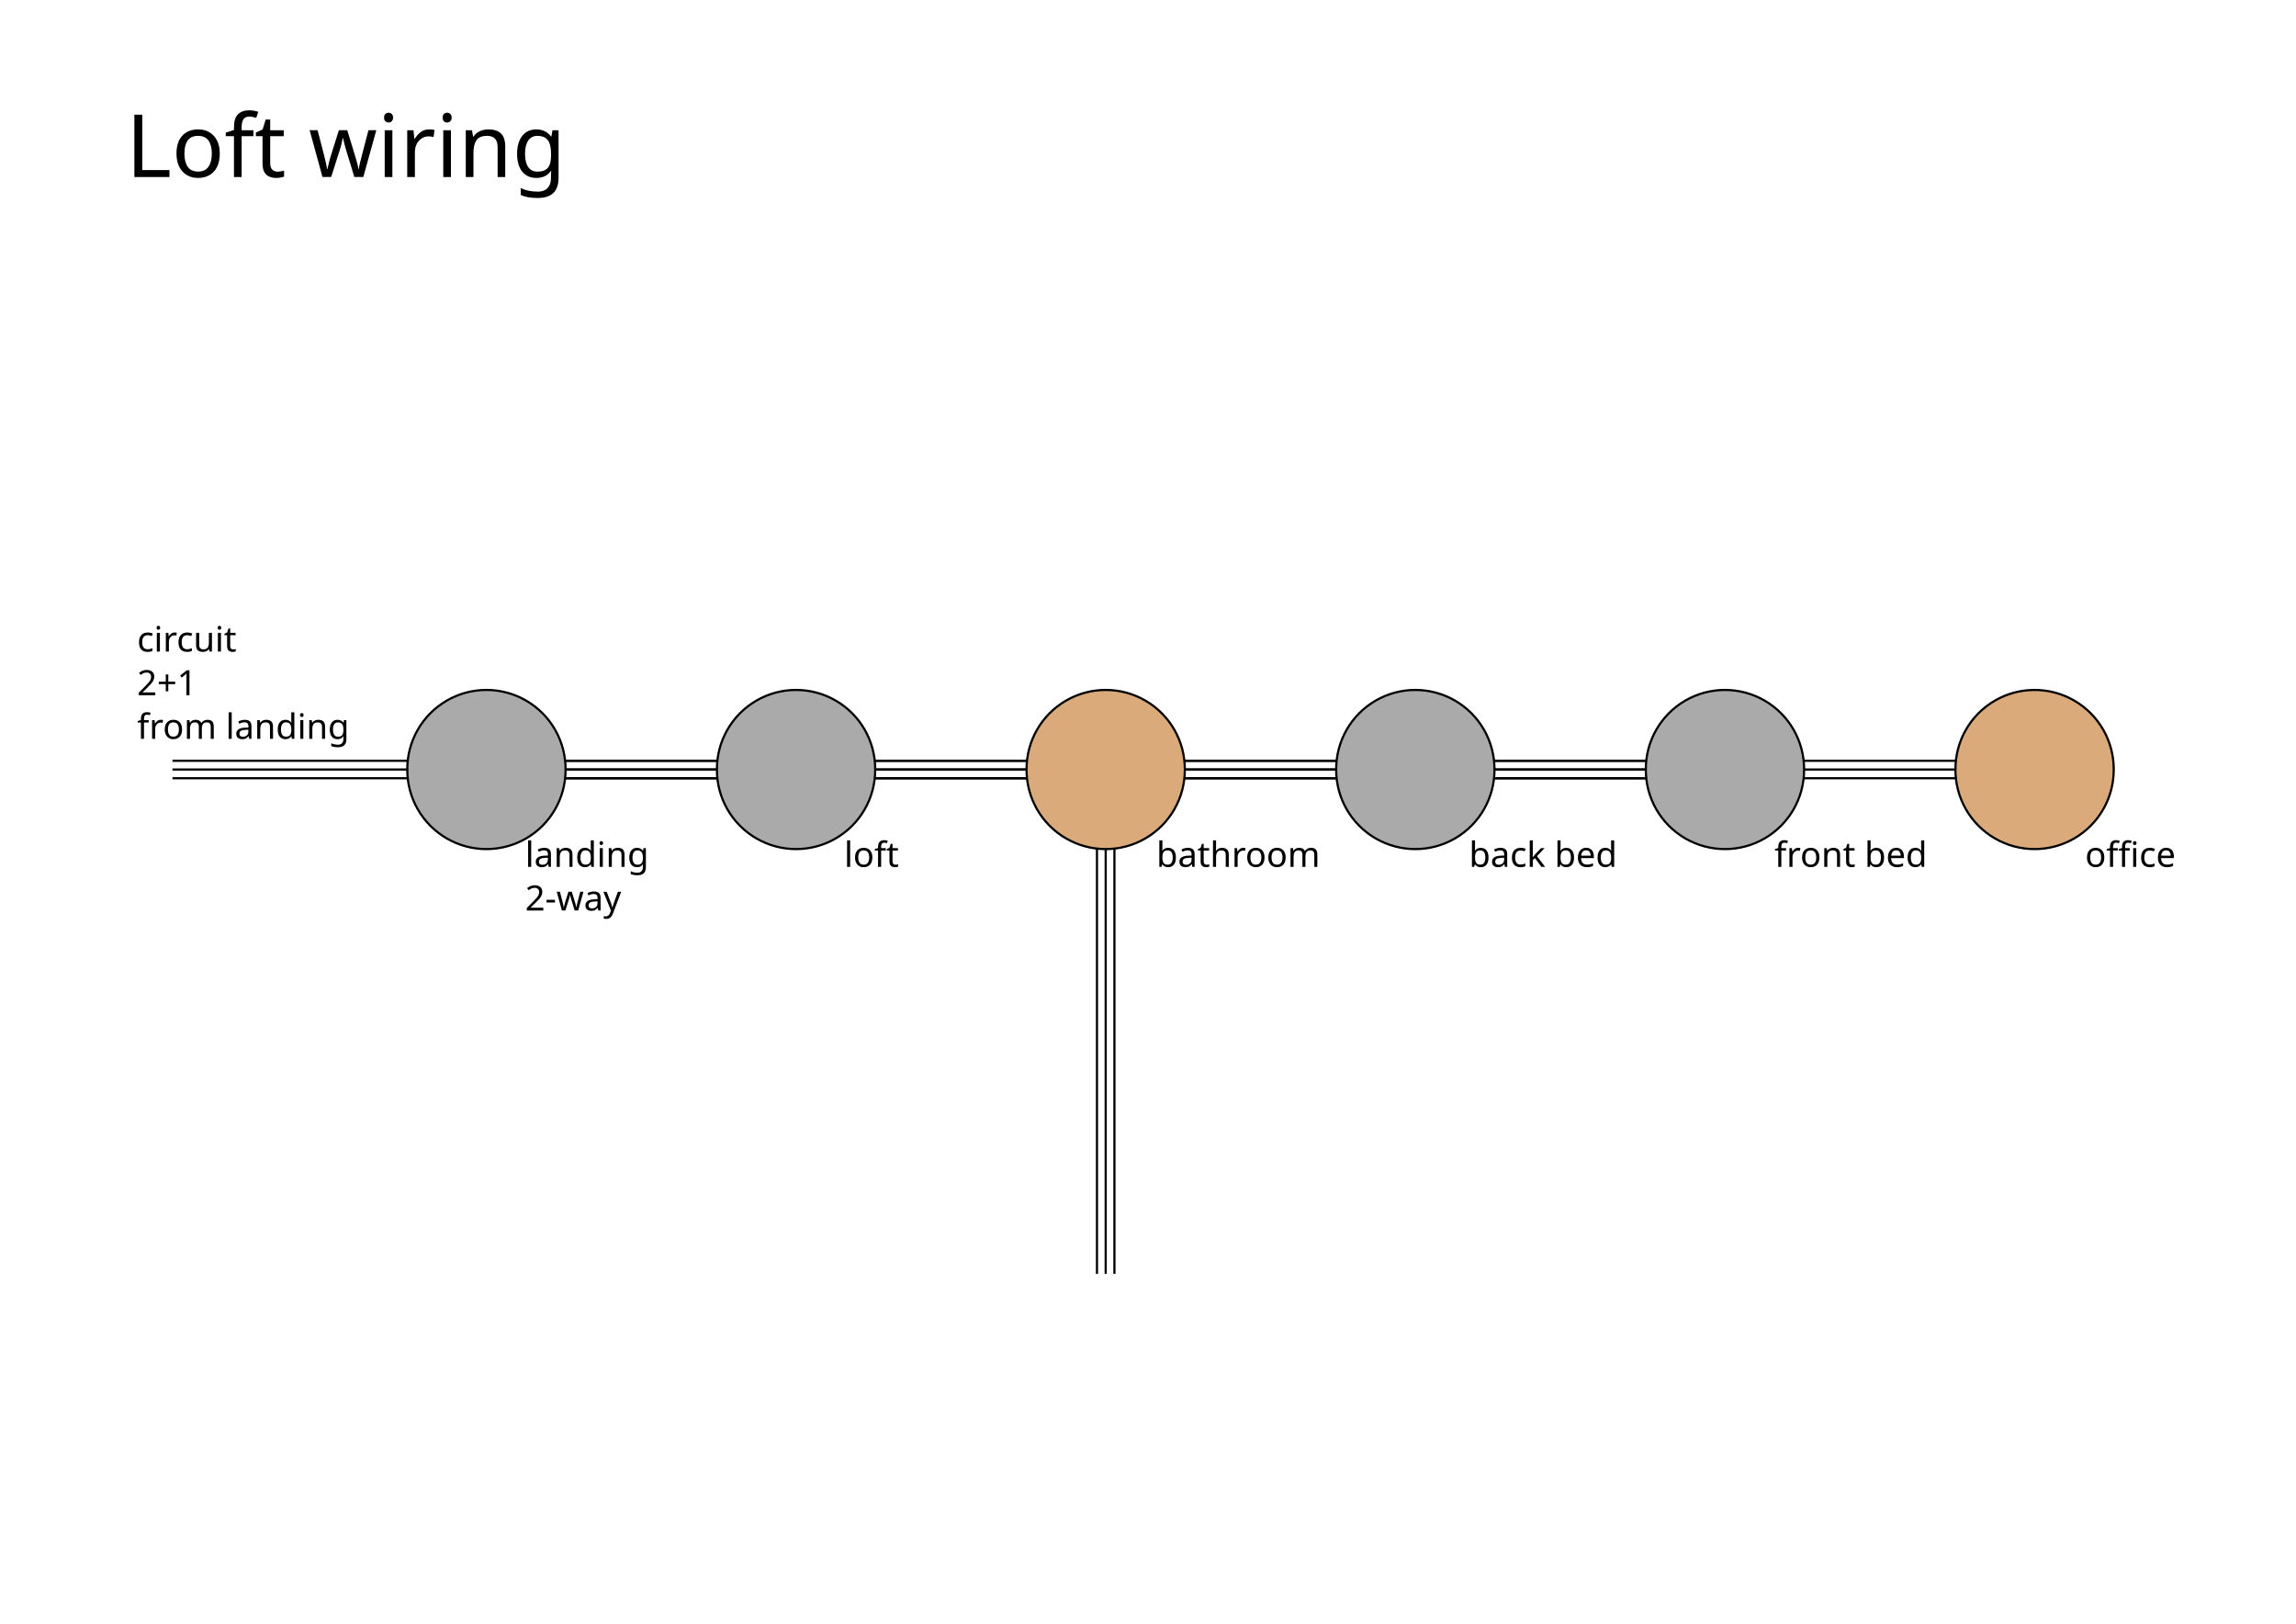
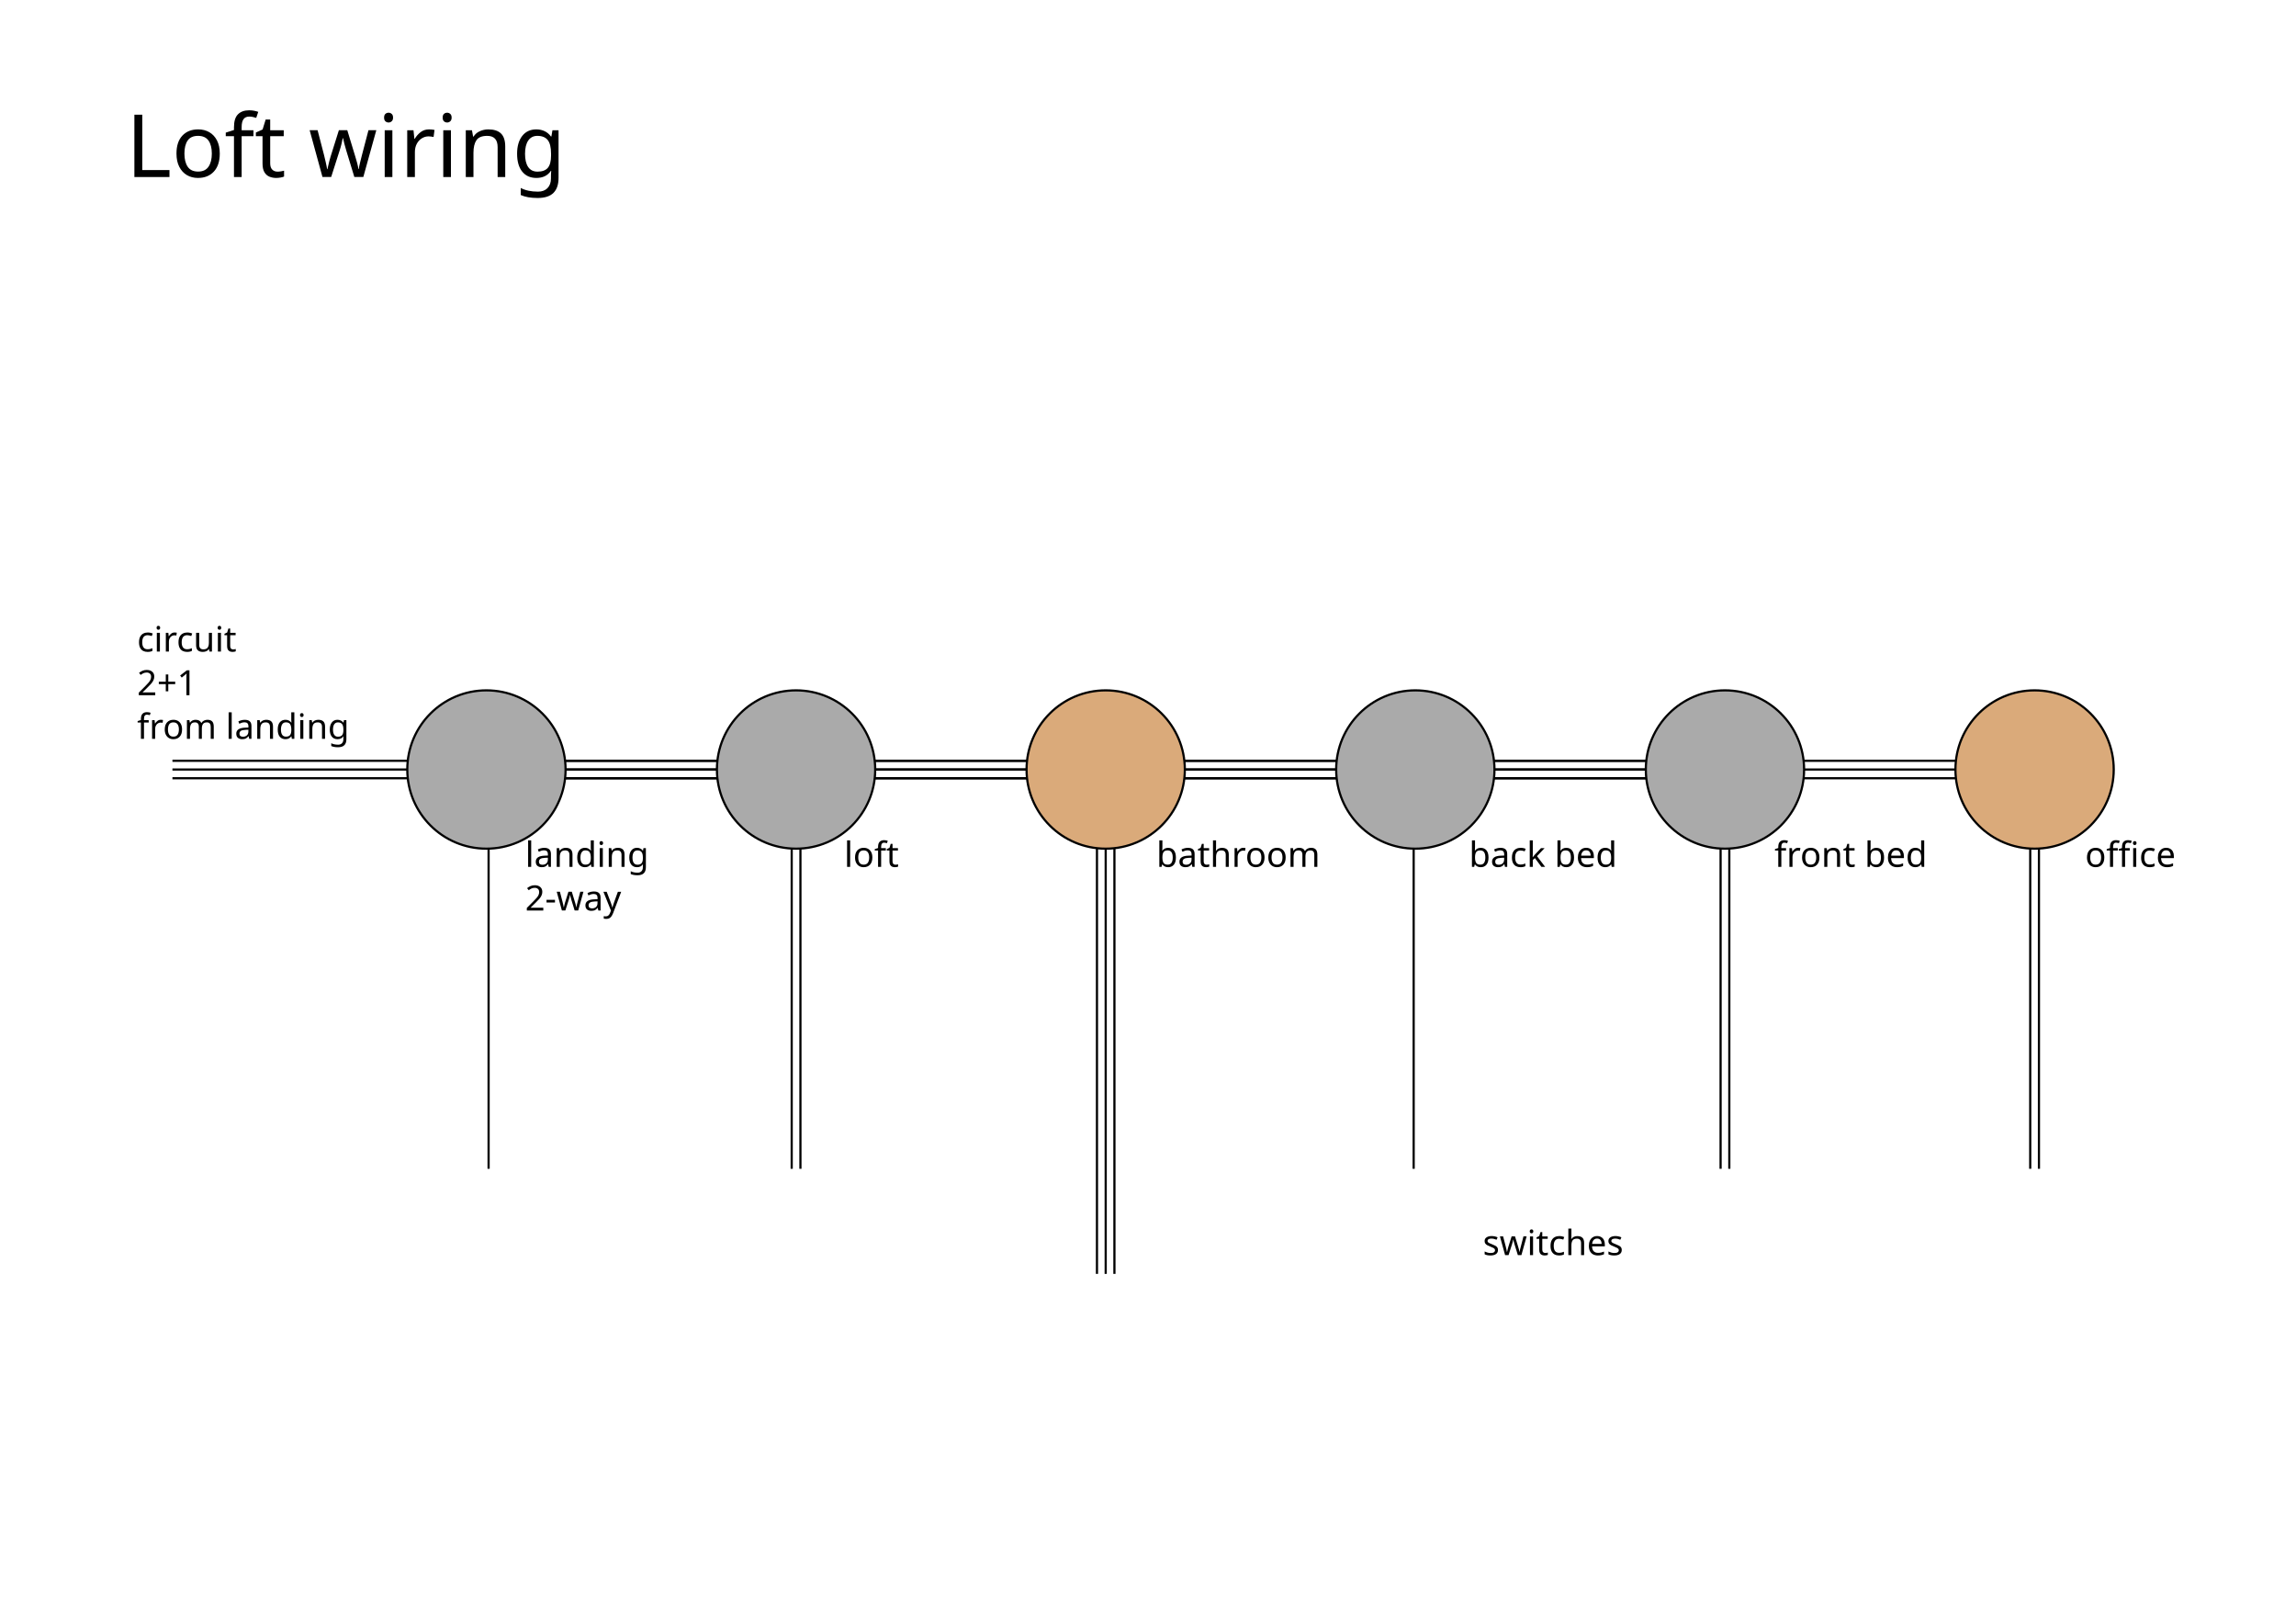
<svg xmlns="http://www.w3.org/2000/svg" width="1052.362" height="744.094" id="svg2" version="1.1">
  <defs id="defs4" />
  <g id="layer1" transform="translate(0,-308.2677)">
+     <g id="g3067" transform="translate(2.67976,0)">
+       <path style="fill:none;stroke:#000000;stroke-width:1px;stroke-linecap:butt;stroke-linejoin:miter;stroke-opacity:1" d="m 785.946,662.733 0,181.159" id="path3063" />
+       <path id="path3065" d="m 789.946,662.733 0,181.159" style="fill:none;stroke:#000000;stroke-width:1px;stroke-linecap:butt;stroke-linejoin:miter;stroke-opacity:1" />
+     </g>
+     <g transform="translate(144.5974,0)" id="g3071">
+       <path id="path3073" d="m 785.946,662.733 0,181.159" style="fill:none;stroke:#000000;stroke-width:1px;stroke-linecap:butt;stroke-linejoin:miter;stroke-opacity:1" />
+       <path style="fill:none;stroke:#000000;stroke-width:1px;stroke-linecap:butt;stroke-linejoin:miter;stroke-opacity:1" d="m 789.946,662.733 0,181.159" id="path3075" />
+     </g>
+     <g id="g3077" transform="translate(-423.0732,0)">
+       <path style="fill:none;stroke:#000000;stroke-width:1px;stroke-linecap:butt;stroke-linejoin:miter;stroke-opacity:1" d="m 785.946,662.733 0,181.159" id="path3079" />
+       <path id="path3081" d="m 789.946,662.733 0,181.159" style="fill:none;stroke:#000000;stroke-width:1px;stroke-linecap:butt;stroke-linejoin:miter;stroke-opacity:1" />
+     </g>
+     <path style="fill:none;stroke:#000000;stroke-width:1px;stroke-linecap:butt;stroke-linejoin:miter;stroke-opacity:1" d="m 223.946,354.466 0,181.159" id="path3027" transform="translate(0,308.2677)" />
+     <path style="fill:none;stroke:#000000;stroke-width:1px;stroke-linecap:butt;stroke-linejoin:miter;stroke-opacity:1" d="m 647.946,662.733 0,181.159" id="path3031" />
    <g id="g3864" transform="translate(-76.19124,-124.8137)">
      <path style="fill:none;stroke:#000000;stroke-width:1px;stroke-linecap:butt;stroke-linejoin:miter;stroke-opacity:1" d="m 582.981,1016.859 0,-229.408" id="path3855" />
      <path id="path3860" d="m 586.981,1016.859 0,-229.408" style="fill:none;stroke:#000000;stroke-width:1px;stroke-linecap:butt;stroke-linejoin:miter;stroke-opacity:1" />
      <path style="fill:none;stroke:#000000;stroke-width:1px;stroke-linecap:butt;stroke-linejoin:miter;stroke-opacity:1" d="m 578.981,1016.859 0,-229.408" id="path3862" />
    </g>
    <g id="g3814" transform="translate(-144,0)">
      <path style="fill:none;stroke:#000000;stroke-width:1px;stroke-linecap:butt;stroke-linejoin:miter;stroke-opacity:1" d="m 223.035,352.645 711.892,0" id="path3816" transform="translate(0,308.2677)" />
      <path id="path3818" d="m 223.035,656.913 711.892,0" style="fill:none;stroke:#000000;stroke-width:1px;stroke-linecap:butt;stroke-linejoin:miter;stroke-opacity:1" />
      <path style="fill:none;stroke:#000000;stroke-width:1px;stroke-linecap:butt;stroke-linejoin:miter;stroke-opacity:1" d="m 223.035,664.913 711.892,0" id="path3820" />
    </g>
    <g id="g3779">
      <path transform="translate(0,308.2677)" id="path3773" d="m 223.035,352.645 711.892,0" style="fill:none;stroke:#000000;stroke-width:1px;stroke-linecap:butt;stroke-linejoin:miter;stroke-opacity:1" />
      <path style="fill:none;stroke:#000000;stroke-width:1px;stroke-linecap:butt;stroke-linejoin:miter;stroke-opacity:1" d="m 223.035,656.913 711.892,0" id="path3775" />
      <path id="path3777" d="m 223.035,664.913 711.892,0" style="fill:none;stroke:#000000;stroke-width:1px;stroke-linecap:butt;stroke-linejoin:miter;stroke-opacity:1" />
    </g>
-     <path style="fill:#aaaaaa;fill-opacity:1;stroke:#000000;stroke-width:0.999;stroke-miterlimit:4;stroke-opacity:1;stroke-dasharray:none;stroke-dashoffset:0.38" id="path2993" d="m 503.436,355.679 a 36.276,36.276 0 1 1 -72.551,0 36.276,36.276 0 1 1 72.551,0 z" transform="translate(-244.2057,305.2337)" />
-     <path transform="translate(-102.288,305.2337)" d="m 503.436,355.679 a 36.276,36.276 0 1 1 -72.551,0 36.276,36.276 0 1 1 72.551,0 z" id="path2995" style="fill:#aaaaaa;fill-opacity:1;stroke:#000000;stroke-width:0.999;stroke-miterlimit:4;stroke-opacity:1;stroke-dasharray:none;stroke-dashoffset:0.38" />
-     <path style="fill:#daaa7a;fill-opacity:1;stroke:#000000;stroke-width:0.999;stroke-miterlimit:4;stroke-opacity:1;stroke-dasharray:none;stroke-dashoffset:0.38" id="path2997" d="m 503.436,355.679 a 36.276,36.276 0 1 1 -72.551,0 36.276,36.276 0 1 1 72.551,0 z" transform="translate(39.62963,305.2337)" />
-     <path transform="translate(181.5473,305.2337)" d="m 503.436,355.679 a 36.276,36.276 0 1 1 -72.551,0 36.276,36.276 0 1 1 72.551,0 z" id="path2999" style="fill:#aaaaaa;fill-opacity:1;stroke:#000000;stroke-width:0.999;stroke-miterlimit:4;stroke-opacity:1;stroke-dasharray:none;stroke-dashoffset:0.38" />
-     <path style="fill:#aaaaaa;fill-opacity:1;stroke:#000000;stroke-width:0.999;stroke-miterlimit:4;stroke-opacity:1;stroke-dasharray:none;stroke-dashoffset:0.38" id="path3001" d="m 503.436,355.679 a 36.276,36.276 0 1 1 -72.551,0 36.276,36.276 0 1 1 72.551,0 z" transform="translate(323.4649,305.2337)" />
-     <path transform="translate(465.3826,305.2337)" d="m 503.436,355.679 a 36.276,36.276 0 1 1 -72.551,0 36.276,36.276 0 1 1 72.551,0 z" id="path3003" style="fill:#daaa7a;fill-opacity:1;stroke:#000000;stroke-width:0.999;stroke-miterlimit:4;stroke-opacity:1;stroke-dasharray:none;stroke-dashoffset:0.38" />
+     <path style="fill:#aaaaaa;fill-opacity:1;stroke:#000000;stroke-width:0.999;stroke-miterlimit:4;stroke-opacity:1;stroke-dasharray:none;stroke-dashoffset:0.38" id="path2993" d="m 503.436,355.679 c 0,20.035 -16.241,36.276 -36.276,36.276 -20.035,0 -36.276,-16.241 -36.276,-36.276 0,-20.035 16.241,-36.276 36.276,-36.276 20.035,0 36.276,16.241 36.276,36.276 z" transform="translate(-244.2057,305.2337)" />
+     <path transform="translate(-102.288,305.2337)" d="m 503.436,355.679 c 0,20.035 -16.241,36.276 -36.276,36.276 -20.035,0 -36.276,-16.241 -36.276,-36.276 0,-20.035 16.241,-36.276 36.276,-36.276 20.035,0 36.276,16.241 36.276,36.276 z" id="path2995" style="fill:#aaaaaa;fill-opacity:1;stroke:#000000;stroke-width:0.999;stroke-miterlimit:4;stroke-opacity:1;stroke-dasharray:none;stroke-dashoffset:0.38" />
+     <path style="fill:#daaa7a;fill-opacity:1;stroke:#000000;stroke-width:0.999;stroke-miterlimit:4;stroke-opacity:1;stroke-dasharray:none;stroke-dashoffset:0.38" id="path2997" d="m 503.436,355.679 c 0,20.035 -16.241,36.276 -36.276,36.276 -20.035,0 -36.276,-16.241 -36.276,-36.276 0,-20.035 16.241,-36.276 36.276,-36.276 20.035,0 36.276,16.241 36.276,36.276 z" transform="translate(39.62963,305.2337)" />
+     <path transform="translate(181.5473,305.2337)" d="m 503.436,355.679 c 0,20.035 -16.241,36.276 -36.276,36.276 -20.035,0 -36.276,-16.241 -36.276,-36.276 0,-20.035 16.241,-36.276 36.276,-36.276 20.035,0 36.276,16.241 36.276,36.276 z" id="path2999" style="fill:#aaaaaa;fill-opacity:1;stroke:#000000;stroke-width:0.999;stroke-miterlimit:4;stroke-opacity:1;stroke-dasharray:none;stroke-dashoffset:0.38" />
+     <path style="fill:#aaaaaa;fill-opacity:1;stroke:#000000;stroke-width:0.999;stroke-miterlimit:4;stroke-opacity:1;stroke-dasharray:none;stroke-dashoffset:0.38" id="path3001" d="m 503.436,355.679 c 0,20.035 -16.241,36.276 -36.276,36.276 -20.035,0 -36.276,-16.241 -36.276,-36.276 0,-20.035 16.241,-36.276 36.276,-36.276 20.035,0 36.276,16.241 36.276,36.276 z" transform="translate(323.4649,305.2337)" />
+     <path transform="translate(465.3826,305.2337)" d="m 503.436,355.679 c 0,20.035 -16.241,36.276 -36.276,36.276 -20.035,0 -36.276,-16.241 -36.276,-36.276 0,-20.035 16.241,-36.276 36.276,-36.276 20.035,0 36.276,16.241 36.276,36.276 z" id="path3003" style="fill:#daaa7a;fill-opacity:1;stroke:#000000;stroke-width:0.999;stroke-miterlimit:4;stroke-opacity:1;stroke-dasharray:none;stroke-dashoffset:0.38" />
    <text xml:space="preserve" style="font-size:40px;font-style:normal;font-weight:normal;line-height:125%;letter-spacing:0px;word-spacing:0px;fill:#000000;fill-opacity:1;stroke:none;font-family:Sans" x="57.724" y="389.408" id="text3784">
      <tspan id="tspan3786" x="57.724" y="389.408">Loft wiring</tspan>
    </text>
    <text xml:space="preserve" style="font-size:16px;font-style:normal;font-variant:normal;font-weight:normal;font-stretch:normal;text-align:start;line-height:125%;letter-spacing:0px;word-spacing:0px;writing-mode:lr-tb;text-anchor:start;fill:#000000;fill-opacity:1;stroke:none;font-family:Sans;-inkscape-font-specification:Sans" x="955.686" y="705.52" id="text3788">
      <tspan id="tspan3790" x="955.686" y="705.52">office</tspan>
    </text>
    <text xml:space="preserve" style="font-size:16px;font-style:normal;font-variant:normal;font-weight:normal;font-stretch:normal;text-align:start;line-height:125%;letter-spacing:0px;word-spacing:0px;writing-mode:lr-tb;text-anchor:start;fill:#000000;fill-opacity:1;stroke:none;font-family:Sans;-inkscape-font-specification:Sans" x="813.313" y="705.52" id="text3792">
      <tspan id="tspan3794" x="813.313" y="705.52">front bed</tspan>
    </text>
    <text xml:space="preserve" style="font-size:16px;font-style:normal;font-variant:normal;font-weight:normal;font-stretch:normal;text-align:start;line-height:125%;letter-spacing:0px;word-spacing:0px;writing-mode:lr-tb;text-anchor:start;fill:#000000;fill-opacity:1;stroke:none;font-family:Sans;-inkscape-font-specification:Sans" x="673.299" y="705.52" id="text3796">
      <tspan id="tspan3798" x="673.299" y="705.52">back bed</tspan>
    </text>
    <text xml:space="preserve" style="font-size:16px;font-style:normal;font-variant:normal;font-weight:normal;font-stretch:normal;text-align:start;line-height:125%;letter-spacing:0px;word-spacing:0px;writing-mode:lr-tb;text-anchor:start;fill:#000000;fill-opacity:1;stroke:none;font-family:Sans;-inkscape-font-specification:Sans" x="530.016" y="705.52" id="text3800">
      <tspan id="tspan3802" x="530.016" y="705.52">bathroom</tspan>
    </text>
    <text xml:space="preserve" style="font-size:16px;font-style:normal;font-variant:normal;font-weight:normal;font-stretch:normal;text-align:start;line-height:125%;letter-spacing:0px;word-spacing:0px;writing-mode:lr-tb;text-anchor:start;fill:#000000;fill-opacity:1;stroke:none;font-family:Sans;-inkscape-font-specification:Sans" x="386.898" y="705.52" id="text3804">
      <tspan id="tspan3806" x="386.898" y="705.52">loft</tspan>
    </text>
    <text xml:space="preserve" style="font-size:16px;font-style:normal;font-variant:normal;font-weight:normal;font-stretch:normal;text-align:start;line-height:125%;letter-spacing:0px;word-spacing:0px;writing-mode:lr-tb;text-anchor:start;fill:#000000;fill-opacity:1;stroke:none;font-family:Sans;-inkscape-font-specification:Sans" x="240.704" y="705.52" id="text3808">
      <tspan id="tspan3810" x="240.704" y="705.52">landing</tspan>
      <tspan x="240.704" y="725.52" id="tspan3812">2-way</tspan>
    </text>
    <text xml:space="preserve" style="font-size:16px;font-style:normal;font-variant:normal;font-weight:normal;font-stretch:normal;text-align:start;line-height:125%;letter-spacing:0px;word-spacing:0px;writing-mode:lr-tb;text-anchor:start;fill:#000000;fill-opacity:1;stroke:none;font-family:Sans;-inkscape-font-specification:Sans" x="62.842" y="606.857" id="text3822">
      <tspan id="tspan3824" x="62.842" y="606.857">circuit</tspan>
      <tspan x="62.842" y="626.857" id="tspan3826">2+1</tspan>
      <tspan x="62.842" y="646.857" id="tspan3828">from landing</tspan>
    </text>
+     <text xml:space="preserve" style="font-size:16px;font-style:normal;font-variant:normal;font-weight:normal;font-stretch:normal;text-align:start;line-height:125%;letter-spacing:0px;word-spacing:0px;writing-mode:lr-tb;text-anchor:start;fill:#000000;fill-opacity:1;stroke:none;font-family:Sans;-inkscape-font-specification:Sans" x="679.657" y="883.451" id="text3083">
+       <tspan id="tspan3085" x="679.657" y="883.451">switches</tspan>
+     </text>
  </g>
</svg>
